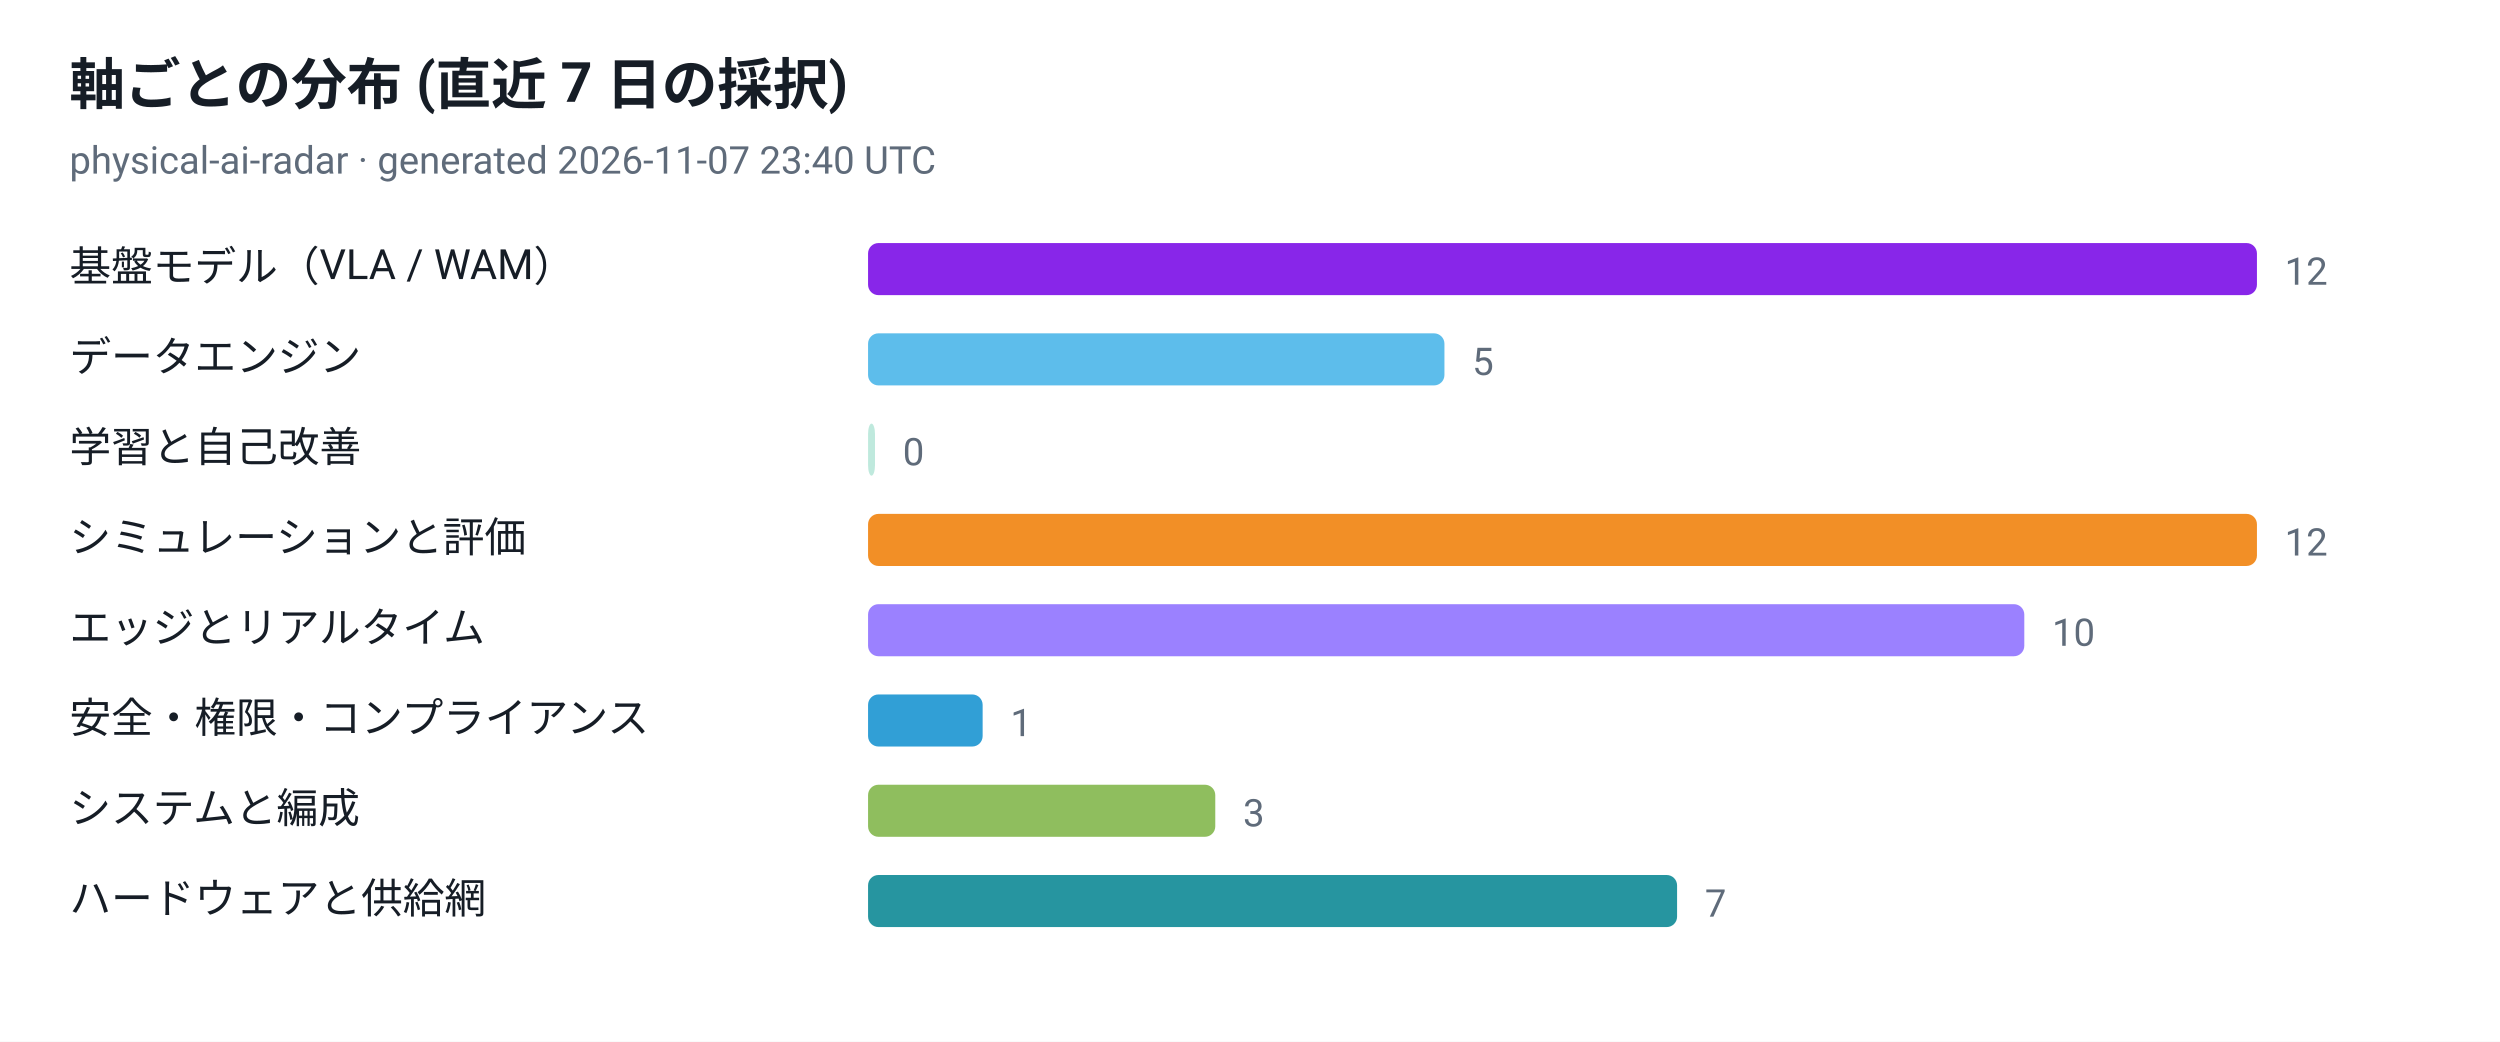
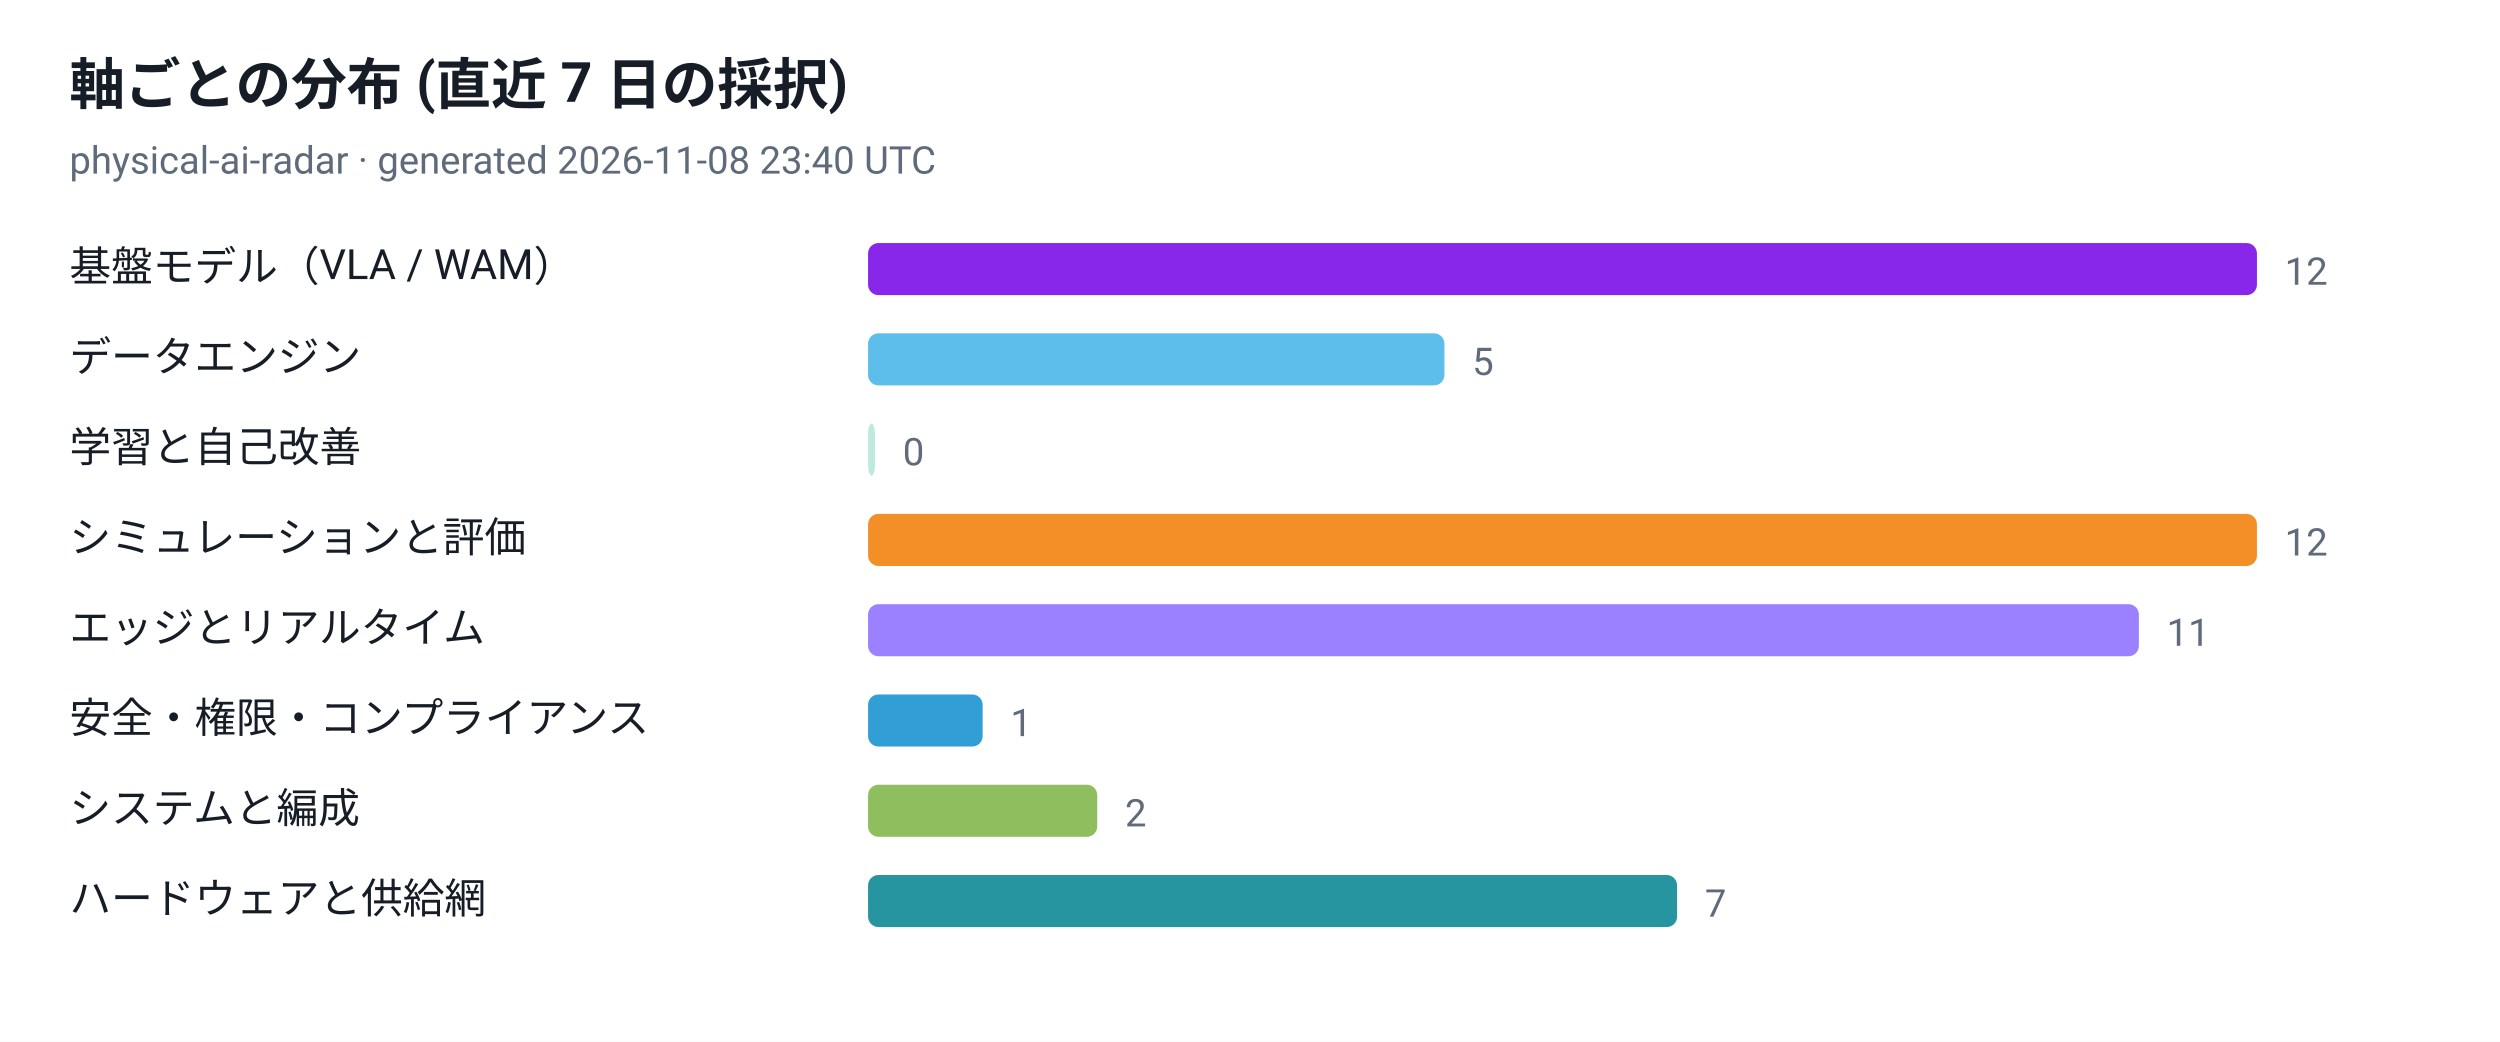
<svg xmlns="http://www.w3.org/2000/svg" viewBox="0 0 720 300" width="720" height="300" role="img" aria-label="軸ごとの分布 (直近 7 日の採択)">
  <style>
  .plate { fill: #ffffff }
  .ink { fill: #161d26 }
  .muted { fill: #5f6b7a }
  .grid { stroke: #e3e9ef }
  @media (prefers-color-scheme: dark) {
    .plate { fill: #0d1117 }
    .ink { fill: #e6edf3 }
    .muted { fill: #8b949e }
    .grid { stroke: #30363d }
  }
</style>
  <rect class="plate" width="720" height="300" />
  <text x="20" y="30" font-family="ui-sans-serif, -apple-system, 'Segoe UI', Roboto, Helvetica, Arial, sans-serif" font-size="16" font-weight="700" class="ink">軸ごとの分布 (直近 7 日の採択)</text>
-   <text x="20" y="50" font-family="ui-sans-serif, -apple-system, 'Segoe UI', Roboto, Helvetica, Arial, sans-serif" font-size="11" class="muted">physical-ai-radar · generated 2026-11-07 23:40 UTC</text>
+   <text x="20" y="50" font-family="ui-sans-serif, -apple-system, 'Segoe UI', Roboto, Helvetica, Arial, sans-serif" font-size="11" class="muted">physical-ai-radar · generated 2026-11-08 23:40 UTC</text>
  <text x="20" y="81" font-family="ui-sans-serif, -apple-system, 'Segoe UI', Roboto, Helvetica, Arial, sans-serif" font-size="12" class="ink">基盤モデル（VLA / WAM）</text>
  <rect x="250" y="70" width="400" height="15" rx="3" fill="#7300e5" fill-opacity="0.85" />
  <text x="658" y="82" font-family="ui-sans-serif, -apple-system, 'Segoe UI', Roboto, Helvetica, Arial, sans-serif" font-size="11" class="muted">12</text>
  <text x="20" y="107" font-family="ui-sans-serif, -apple-system, 'Segoe UI', Roboto, Helvetica, Arial, sans-serif" font-size="12" class="ink">データエンジン</text>
  <rect x="250" y="96" width="166" height="15" rx="3" fill="#41b1e8" fill-opacity="0.85" />
  <text x="424" y="108" font-family="ui-sans-serif, -apple-system, 'Segoe UI', Roboto, Helvetica, Arial, sans-serif" font-size="11" class="muted">5</text>
  <text x="20" y="133" font-family="ui-sans-serif, -apple-system, 'Segoe UI', Roboto, Helvetica, Arial, sans-serif" font-size="12" class="ink">学習と自己改善</text>
  <rect x="250" y="122" width="2" height="15" rx="3" fill="#00a878" fill-opacity="0.25" />
  <text x="260" y="134" font-family="ui-sans-serif, -apple-system, 'Segoe UI', Roboto, Helvetica, Arial, sans-serif" font-size="11" class="muted">0</text>
  <text x="20" y="159" font-family="ui-sans-serif, -apple-system, 'Segoe UI', Roboto, Helvetica, Arial, sans-serif" font-size="12" class="ink">シミュレーションと評価</text>
  <rect x="250" y="148" width="400" height="15" rx="3" fill="#f07c00" fill-opacity="0.85" />
  <text x="658" y="160" font-family="ui-sans-serif, -apple-system, 'Segoe UI', Roboto, Helvetica, Arial, sans-serif" font-size="11" class="muted">12</text>
  <text x="20" y="185" font-family="ui-sans-serif, -apple-system, 'Segoe UI', Roboto, Helvetica, Arial, sans-serif" font-size="12" class="ink">エッジとリアルタイム</text>
-   <rect x="250" y="174" width="333" height="15" rx="3" fill="#8a6bff" fill-opacity="0.85" />
-   <text x="591" y="186" font-family="ui-sans-serif, -apple-system, 'Segoe UI', Roboto, Helvetica, Arial, sans-serif" font-size="11" class="muted">10</text>
+   <rect x="250" y="174" width="366" height="15" rx="3" fill="#8a6bff" fill-opacity="0.85" />
+   <text x="624" y="186" font-family="ui-sans-serif, -apple-system, 'Segoe UI', Roboto, Helvetica, Arial, sans-serif" font-size="11" class="muted">11</text>
  <text x="20" y="211" font-family="ui-sans-serif, -apple-system, 'Segoe UI', Roboto, Helvetica, Arial, sans-serif" font-size="12" class="ink">安全・権限・コンプライアンス</text>
  <rect x="250" y="200" width="33" height="15" rx="3" fill="#0d8ecf" fill-opacity="0.85" />
  <text x="291" y="212" font-family="ui-sans-serif, -apple-system, 'Segoe UI', Roboto, Helvetica, Arial, sans-serif" font-size="11" class="muted">1</text>
  <text x="20" y="237" font-family="ui-sans-serif, -apple-system, 'Segoe UI', Roboto, Helvetica, Arial, sans-serif" font-size="12" class="ink">システムと編成</text>
-   <rect x="250" y="226" width="100" height="15" rx="3" fill="#7cb342" fill-opacity="0.85" />
-   <text x="358" y="238" font-family="ui-sans-serif, -apple-system, 'Segoe UI', Roboto, Helvetica, Arial, sans-serif" font-size="11" class="muted">3</text>
+   <rect x="250" y="226" width="66" height="15" rx="3" fill="#7cb342" fill-opacity="0.85" />
+   <text x="324" y="238" font-family="ui-sans-serif, -apple-system, 'Segoe UI', Roboto, Helvetica, Arial, sans-serif" font-size="11" class="muted">2</text>
  <text x="20" y="263" font-family="ui-sans-serif, -apple-system, 'Segoe UI', Roboto, Helvetica, Arial, sans-serif" font-size="12" class="ink">ハードウェアと供給網</text>
  <rect x="250" y="252" width="233" height="15" rx="3" fill="#00838f" fill-opacity="0.85" />
  <text x="491" y="264" font-family="ui-sans-serif, -apple-system, 'Segoe UI', Roboto, Helvetica, Arial, sans-serif" font-size="11" class="muted">7</text>
</svg>
